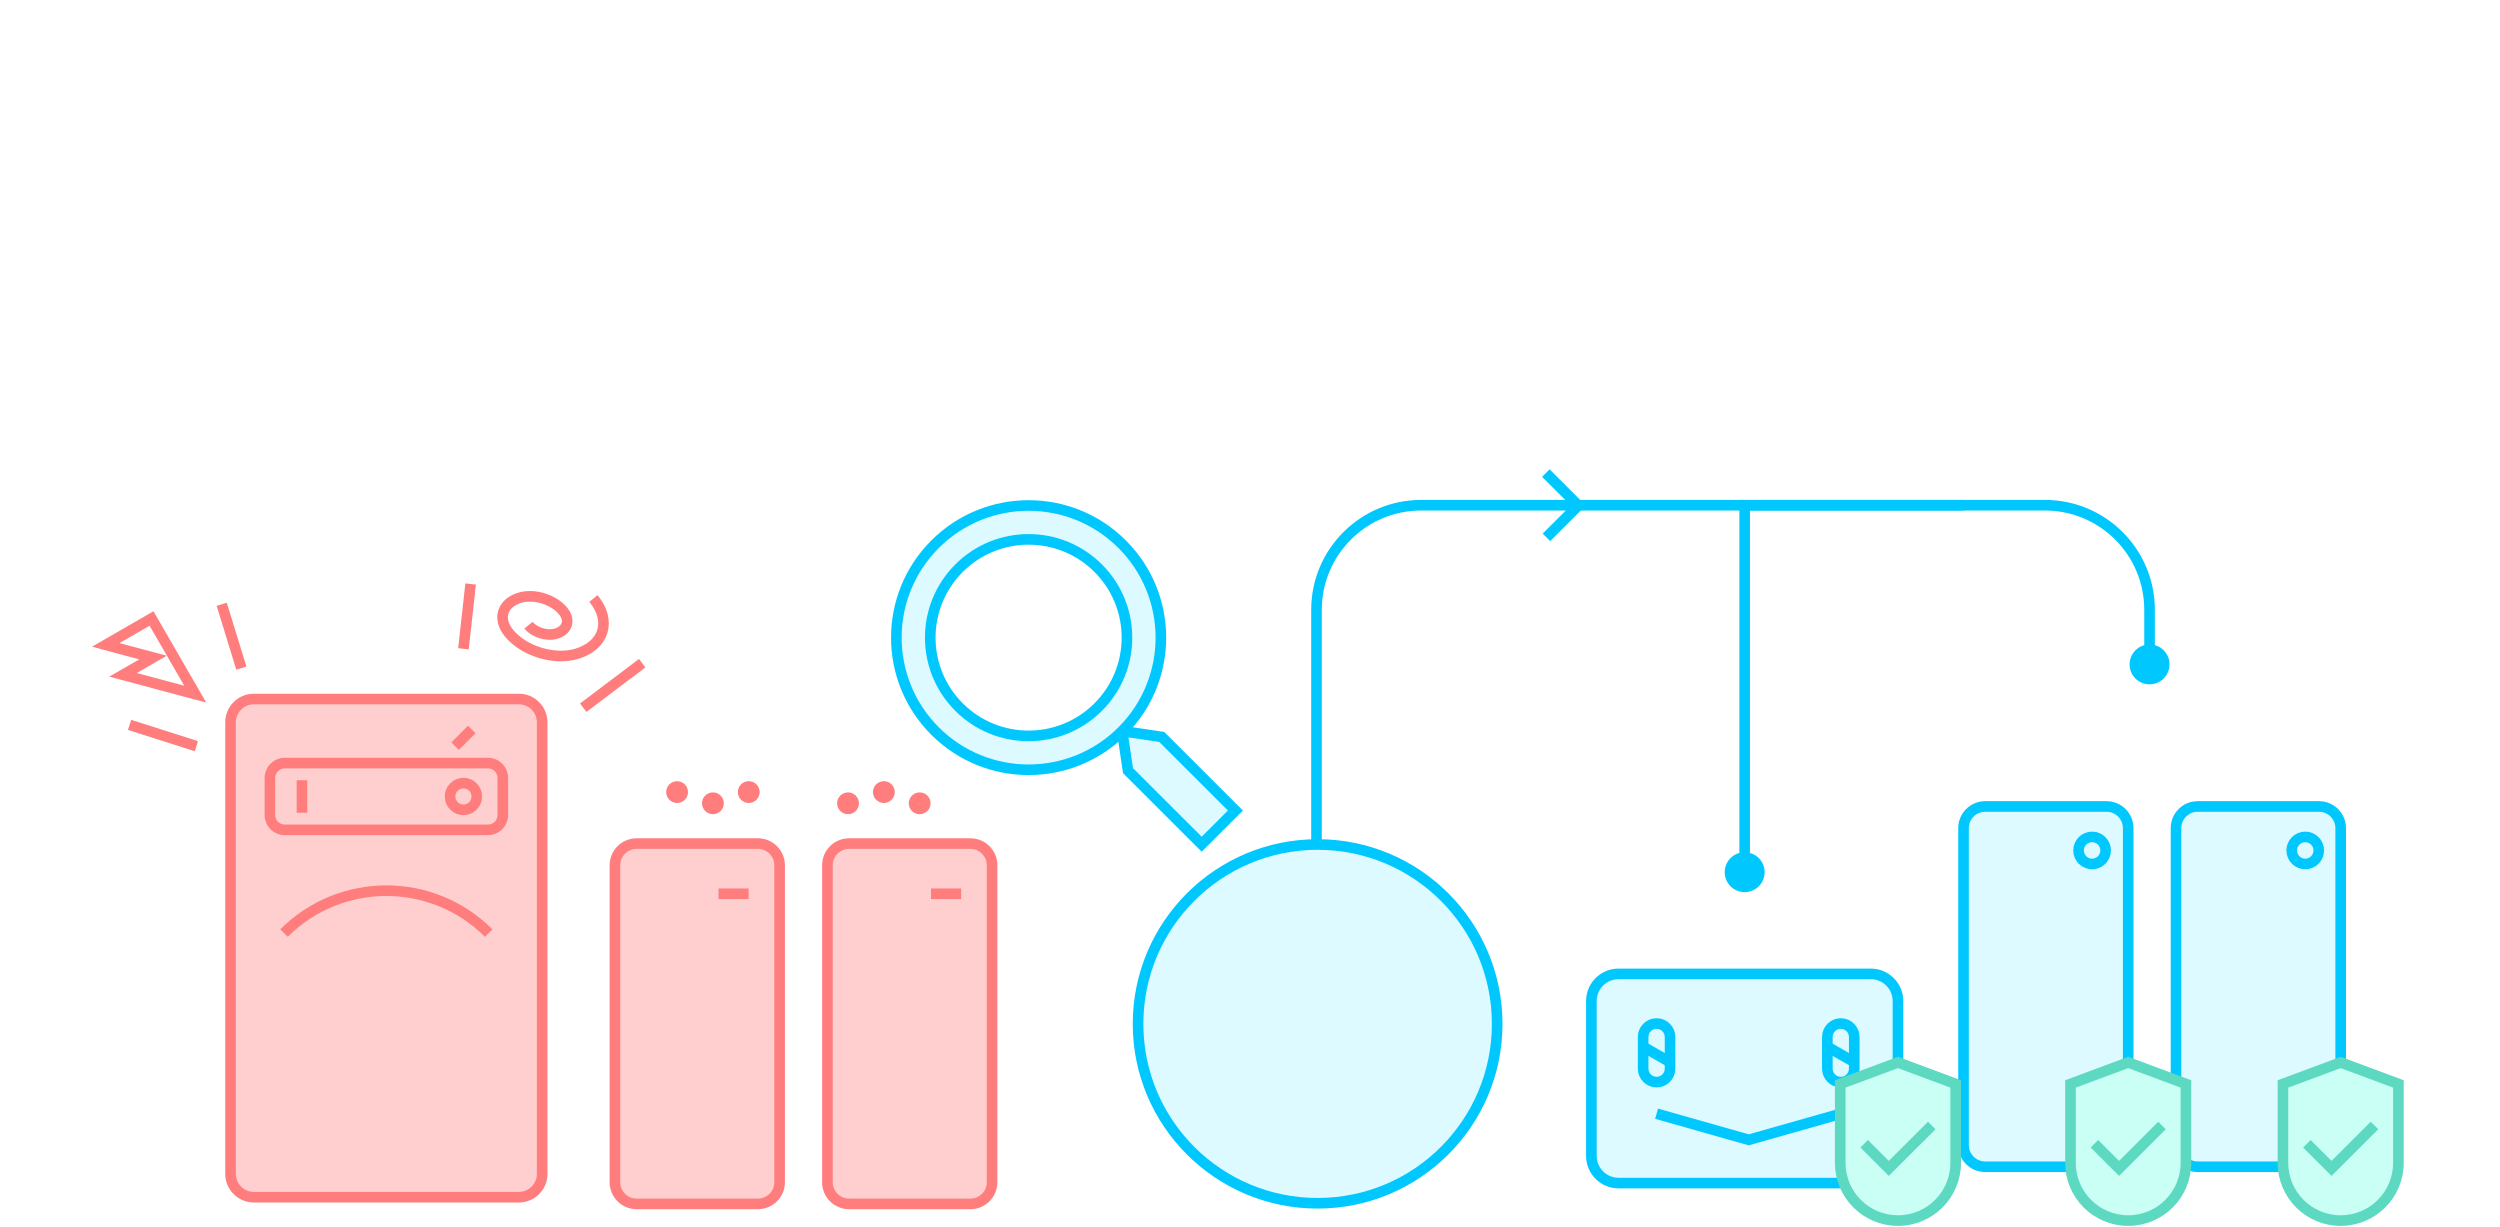
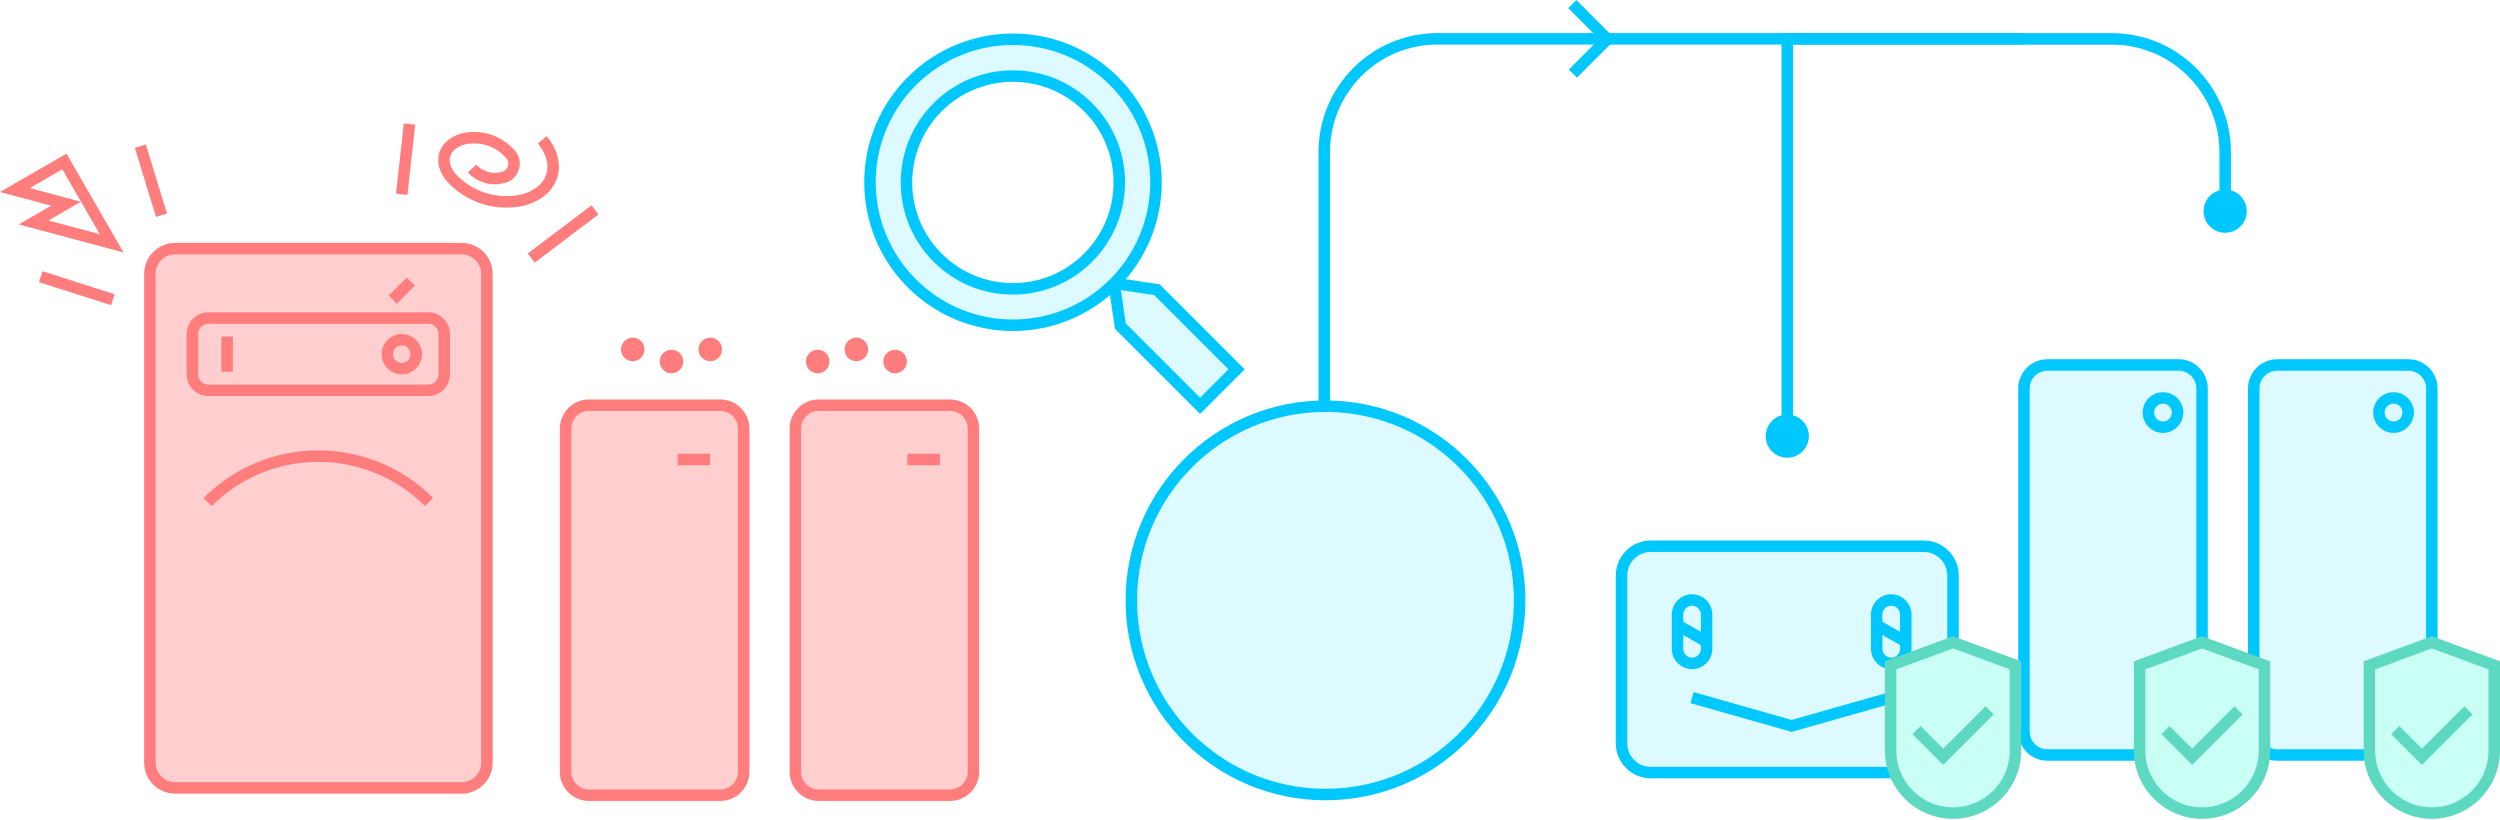
- <svg xmlns="http://www.w3.org/2000/svg" width="530" height="260" viewBox="0 0 530 260">
-   <g fill="none" fill-rule="evenodd">
-     <g transform="translate(21 98)">
-       <polygon fill="#DCFAFF" points="240.906 73.832 233.754 80.976 218.135 65.371 216.893 56.988 225.286 58.228" />
-       <polygon stroke="#00C8FF" stroke-width="2.25" points="240.906 73.832 233.754 80.976 218.135 65.371 216.893 56.988 225.286 58.228" />
-       <g transform="translate(0 1.39)">
-         <path fill="#DCFAFF" d="M211.809,21.06 C203.666,12.926 190.464,12.926 182.321,21.06 C174.179,29.195 174.179,42.383 182.321,50.519 C190.464,58.653 203.666,58.653 211.809,50.519 C219.952,42.383 219.952,29.195 211.809,21.06 M216.893,55.596 C205.942,66.536 188.188,66.536 177.237,55.596 C166.287,44.657 166.287,26.921 177.237,15.981 C188.188,5.04 205.942,5.04 216.893,15.981 C227.844,26.921 227.844,44.657 216.893,55.596" />
-         <path stroke="#00C8FF" stroke-width="2.25" d="M211.809,21.06 C203.666,12.926 190.464,12.926 182.321,21.06 C174.179,29.195 174.179,42.383 182.321,50.519 C190.464,58.653 203.666,58.653 211.809,50.519 C219.952,42.383 219.952,29.195 211.809,21.06 Z M216.893,55.596 C205.942,66.536 188.188,66.536 177.237,55.596 C166.287,44.657 166.287,26.921 177.237,15.981 C188.188,5.04 205.942,5.04 216.893,15.981 C227.844,26.921 227.844,44.657 216.893,55.596 Z" />
-         <path fill="#DCFAFF" d="M296.402,117.674 C296.402,96.671 279.358,79.644 258.334,79.644 C237.311,79.644 220.267,96.671 220.267,117.674 C220.267,138.677 237.311,155.703 258.334,155.703 C279.358,155.703 296.402,138.677 296.402,117.674" />
-         <path stroke="#00C8FF" stroke-width="2.25" d="M296.402,117.674 C296.402,96.671 279.358,79.644 258.334,79.644 C237.311,79.644 220.267,96.671 220.267,117.674 C220.267,138.677 237.311,155.703 258.334,155.703 C279.358,155.703 296.402,138.677 296.402,117.674 Z" />
-         <polyline stroke="#00C8FF" stroke-width="2.25" points="306.717 .904 313.597 7.778 306.84 14.528" />
-         <path stroke="#00C8FF" stroke-width="2.25" d="M348.87,85.727 L348.87,7.715 L400.542,7.715 L412.512,7.715 C424.769,7.715 434.706,17.642 434.706,29.887 L434.706,41.675" />
-         <path fill="#00C8FF" d="M353.104 85.516C353.104 87.853 351.207 89.746 348.869 89.746 346.531 89.746 344.635 87.853 344.635 85.516 344.635 83.181 346.531 81.288 348.869 81.288 351.207 81.288 353.104 83.181 353.104 85.516M430.472 41.463C430.472 43.8 432.368 45.693 434.706 45.693 437.044 45.693 438.94 43.8 438.94 41.463 438.94 39.127 437.044 37.234 434.706 37.234 432.368 37.234 430.472 39.127 430.472 41.463" />
-         <path stroke="#00C8FF" stroke-width="2.25" d="M395.268,7.715 L280.293,7.715 C268.036,7.715 258.1,17.642 258.1,29.885 L258.1,79.645" />
-         <path fill="#FFCFCF" d="M139.681,155.836 L113.963,155.836 C111.425,155.836 109.367,153.78 109.367,151.243 L109.367,84.043 C109.367,81.507 111.425,79.452 113.963,79.452 L139.681,79.452 C142.219,79.452 144.277,81.507 144.277,84.043 L144.277,151.243 C144.277,153.78 142.219,155.836 139.681,155.836" />
-         <path stroke="#FF7D7D" stroke-width="2.25" d="M139.681,155.836 L113.963,155.836 C111.425,155.836 109.367,153.78 109.367,151.243 L109.367,84.043 C109.367,81.507 111.425,79.452 113.963,79.452 L139.681,79.452 C142.219,79.452 144.277,81.507 144.277,84.043 L144.277,151.243 C144.277,153.78 142.219,155.836 139.681,155.836 Z" />
-         <path fill="#FFCFCF" d="M184.727,155.836 L159.009,155.836 C156.471,155.836 154.413,153.78 154.413,151.243 L154.413,84.043 C154.413,81.507 156.471,79.452 159.009,79.452 L184.727,79.452 C187.265,79.452 189.324,81.507 189.324,84.043 L189.324,151.243 C189.324,153.78 187.265,155.836 184.727,155.836" />
-         <path stroke="#FF7D7D" stroke-width="2.25" d="M184.727,155.836 L159.009,155.836 C156.471,155.836 154.413,153.78 154.413,151.243 L154.413,84.043 C154.413,81.507 156.471,79.452 159.009,79.452 L184.727,79.452 C187.265,79.452 189.324,81.507 189.324,84.043 L189.324,151.243 C189.324,153.78 187.265,155.836 184.727,155.836 Z" />
-         <path fill="#FFCFCF" d="M123.733,68.533 C123.733,67.877 123.201,67.345 122.543,67.345 C121.887,67.345 121.356,67.877 121.356,68.533 C121.356,69.188 121.887,69.721 122.543,69.721 C123.201,69.721 123.733,69.188 123.733,68.533" />
-         <path stroke="#FF7D7D" stroke-width="2.25" d="M123.733,68.533 C123.733,67.877 123.201,67.345 122.543,67.345 C121.887,67.345 121.356,67.877 121.356,68.533 C121.356,69.188 121.887,69.721 122.543,69.721 C123.201,69.721 123.733,69.188 123.733,68.533 Z" />
-         <path fill="#FFCFCF" d="M138.921,68.533 C138.921,67.877 138.389,67.345 137.732,67.345 C137.076,67.345 136.544,67.877 136.544,68.533 C136.544,69.188 137.076,69.721 137.732,69.721 C138.389,69.721 138.921,69.188 138.921,68.533" />
-         <path stroke="#FF7D7D" stroke-width="2.25" d="M138.921,68.533 C138.921,67.877 138.389,67.345 137.732,67.345 C137.076,67.345 136.544,67.877 136.544,68.533 C136.544,69.188 137.076,69.721 137.732,69.721 C138.389,69.721 138.921,69.188 138.921,68.533 Z" />
-         <path fill="#FFCFCF" d="M131.327,70.907 C131.327,70.252 130.795,69.721 130.138,69.721 C129.481,69.721 128.95,70.252 128.95,70.907 C128.95,71.563 129.481,72.095 130.138,72.095 C130.795,72.095 131.327,71.563 131.327,70.907" />
-         <path stroke="#FF7D7D" stroke-width="2.25" d="M131.327,70.907 C131.327,70.252 130.795,69.721 130.138,69.721 C129.481,69.721 128.95,70.252 128.95,70.907 C128.95,71.563 129.481,72.095 130.138,72.095 C130.795,72.095 131.327,71.563 131.327,70.907 Z" />
-         <path fill="#FFCFCF" d="M159.973,70.907 C159.973,70.252 159.441,69.721 158.783,69.721 C158.127,69.721 157.596,70.252 157.596,70.907 C157.596,71.563 158.127,72.095 158.783,72.095 C159.441,72.095 159.973,71.563 159.973,70.907" />
-         <path stroke="#FF7D7D" stroke-width="2.25" d="M159.973,70.907 C159.973,70.252 159.441,69.721 158.783,69.721 C158.127,69.721 157.596,70.252 157.596,70.907 C157.596,71.563 158.127,72.095 158.783,72.095 C159.441,72.095 159.973,71.563 159.973,70.907 Z" />
-         <path fill="#FFCFCF" d="M167.567,68.533 C167.567,67.877 167.035,67.345 166.378,67.345 C165.721,67.345 165.19,67.877 165.19,68.533 C165.19,69.188 165.721,69.721 166.378,69.721 C167.035,69.721 167.567,69.188 167.567,68.533" />
-         <path stroke="#FF7D7D" stroke-width="2.25" d="M167.567,68.533 C167.567,67.877 167.035,67.345 166.378,67.345 C165.721,67.345 165.19,67.877 165.19,68.533 C165.19,69.188 165.721,69.721 166.378,69.721 C167.035,69.721 167.567,69.188 167.567,68.533 Z" />
-         <path fill="#FFCFCF" d="M175.16,70.907 C175.16,70.252 174.629,69.721 173.971,69.721 C173.315,69.721 172.783,70.252 172.783,70.907 C172.783,71.563 173.315,72.095 173.971,72.095 C174.629,72.095 175.16,71.563 175.16,70.907" />
-         <path stroke="#FF7D7D" stroke-width="2.25" d="M175.16 70.907C175.16 70.252 174.629 69.721 173.971 69.721 173.315 69.721 172.783 70.252 172.783 70.907 172.783 71.563 173.315 72.095 173.971 72.095 174.629 72.095 175.16 71.563 175.16 70.907zM176.373 90.088L182.754 90.088M131.327 90.088L137.708 90.088" />
-         <path fill="#FFCFCF" d="M88.993,48.801 L32.825,48.801 C30.092,48.801 27.877,51.015 27.877,53.744 L27.877,149.475 C27.877,152.207 30.092,154.418 32.825,154.418 L88.993,154.418 C91.725,154.418 93.94,152.207 93.94,149.475 L93.94,53.744 C93.94,51.015 91.725,48.801 88.993,48.801" />
-         <path stroke="#FF7D7D" stroke-width="2.25" d="M88.993,48.801 L32.825,48.801 C30.092,48.801 27.877,51.015 27.877,53.744 L27.877,149.475 C27.877,152.207 30.092,154.418 32.825,154.418 L88.993,154.418 C91.725,154.418 93.94,152.207 93.94,149.475 L93.94,53.744 C93.94,51.015 91.725,48.801 88.993,48.801 Z" />
-         <path stroke="#FF7D7D" stroke-width="2.25" d="M82.453 62.382L39.364 62.382C37.628 62.382 36.223 63.788 36.223 65.52L36.223 73.407C36.223 75.139 37.628 76.543 39.364 76.543L82.453 76.543C84.189 76.543 85.595 75.139 85.595 73.407L85.595 65.52C85.595 63.788 84.189 62.382 82.453 62.382zM43.019 66.021L43.019 72.906M39.211 98.421C51.204 86.441 70.614 86.441 82.607 98.421M79.018 55.257L75.478 58.795" />
-         <path stroke="#FF7D7D" stroke-width="2.25" d="M80.083,69.463 C80.083,67.899 78.813,66.631 77.248,66.631 C75.682,66.631 74.413,67.899 74.413,69.463 C74.413,71.028 75.682,72.295 77.248,72.295 C78.813,72.295 80.083,71.028 80.083,69.463 Z" />
-         <polygon stroke="#FF7D7D" stroke-width="2.25" points="20.393 47.769 5.084 43.674 11.436 40.009 1.416 37.329 11.121 31.731" />
-         <path stroke="#FF7D7D" stroke-width="2.25" d="M104.812 27.486C108.729 32.253 107.101 37.517 101.175 39.243 96.433 40.625 90.048 38.652 86.915 34.841 84.407 31.79 85.449 28.422 89.242 27.317 92.277 26.433 96.362 27.695 98.368 30.135 99.974 32.085 99.307 34.242 96.879 34.95 94.937 35.516 92.322 34.707 91.038 33.146M77.248 38.153L78.776 24.415M30.169 42.257L26.006 28.722M20.631 58.799L6.467 54.29M102.643 50.644L115.145 41.206" />
-         <path fill="#DCFAFF" d="M425.582,147.965 L399.864,147.965 C397.325,147.965 395.268,145.909 395.268,143.372 L395.268,76.172 C395.268,73.636 397.325,71.581 399.864,71.581 L425.582,71.581 C428.12,71.581 430.178,73.636 430.178,76.172 L430.178,143.372 C430.178,145.909 428.12,147.965 425.582,147.965" />
-         <path stroke="#00C8FF" stroke-width="2.25" d="M425.582,147.965 L399.864,147.965 C397.325,147.965 395.268,145.909 395.268,143.372 L395.268,76.172 C395.268,73.636 397.325,71.581 399.864,71.581 L425.582,71.581 C428.12,71.581 430.178,73.636 430.178,76.172 L430.178,143.372 C430.178,145.909 428.12,147.965 425.582,147.965 Z" />
-         <path fill="#DCFAFF" d="M470.628,147.965 L444.91,147.965 C442.371,147.965 440.314,145.909 440.314,143.372 L440.314,76.172 C440.314,73.636 442.371,71.581 444.91,71.581 L470.628,71.581 C473.166,71.581 475.224,73.636 475.224,76.172 L475.224,143.372 C475.224,145.909 473.166,147.965 470.628,147.965" />
-         <path stroke="#00C8FF" stroke-width="2.25" d="M470.628,147.965 L444.91,147.965 C442.371,147.965 440.314,145.909 440.314,143.372 L440.314,76.172 C440.314,73.636 442.371,71.581 444.91,71.581 L470.628,71.581 C473.166,71.581 475.224,73.636 475.224,76.172 L475.224,143.372 C475.224,145.909 473.166,147.965 470.628,147.965 Z" />
-         <path fill="#DCFAFF" d="M375.611,107.076 L322.128,107.076 C318.949,107.076 316.373,109.65 316.373,112.825 L316.373,145.672 C316.373,148.849 318.949,151.422 322.128,151.422 L375.611,151.422 C378.79,151.422 381.367,148.849 381.367,145.672 L381.367,112.825 C381.367,109.65 378.79,107.076 375.611,107.076" />
-         <path stroke="#00C8FF" stroke-width="2.25" d="M375.611,107.076 L322.128,107.076 C318.949,107.076 316.373,109.65 316.373,112.825 L316.373,145.672 C316.373,148.849 318.949,151.422 322.128,151.422 L375.611,151.422 C378.79,151.422 381.367,148.849 381.367,145.672 L381.367,112.825 C381.367,109.65 378.79,107.076 375.611,107.076 Z" />
-         <path fill="#DCFAFF" d="M330.198,117.599 C328.623,117.599 327.345,118.876 327.345,120.448 L327.345,127.168 C327.345,128.743 328.623,130.018 330.198,130.018 C331.773,130.018 333.049,128.743 333.049,127.168 L333.049,120.448 C333.049,118.876 331.773,117.599 330.198,117.599" />
-         <path stroke="#00C8FF" stroke-width="2.25" d="M330.198,117.599 C328.623,117.599 327.345,118.876 327.345,120.448 L327.345,127.168 C327.345,128.743 328.623,130.018 330.198,130.018 C331.773,130.018 333.049,128.743 333.049,127.168 L333.049,120.448 C333.049,118.876 331.773,117.599 330.198,117.599 Z" />
-         <path fill="#DCFAFF" d="M369.249,117.599 C367.674,117.599 366.396,118.876 366.396,120.448 L366.396,127.168 C366.396,128.743 367.674,130.018 369.249,130.018 C370.824,130.018 372.1,128.743 372.1,127.168 L372.1,120.448 C372.1,118.876 370.824,117.599 369.249,117.599" />
-         <path stroke="#00C8FF" stroke-width="2.25" d="M369.249,117.599 C367.674,117.599 366.396,118.876 366.396,120.448 L366.396,127.168 C366.396,128.743 367.674,130.018 369.249,130.018 C370.824,130.018 372.1,128.743 372.1,127.168 L372.1,120.448 C372.1,118.876 370.824,117.599 369.249,117.599 Z" />
-         <g transform="translate(328.837 136.5)">
-           <polyline fill="#DCFAFF" points="1.361 .221 20.885 5.756 40.411 .221" />
-           <polyline stroke="#00C8FF" stroke-width="2.25" points="1.361 .221 20.885 5.756 40.411 .221" />
-         </g>
-         <g transform="translate(327.335 121.5)">
-           <path fill="#DCFAFF" d="M0.01,1.024 L5.714,4.281" />
-           <path stroke="#00C8FF" stroke-width="2.25" d="M0.01,1.024 L5.714,4.281" />
-         </g>
-         <g transform="translate(366.375 121.5)">
-           <path fill="#DCFAFF" d="M0.021,1.024 L5.725,4.281" />
-           <path stroke="#00C8FF" stroke-width="2.25" d="M0.021,1.024 L5.725,4.281" />
-         </g>
-         <path fill="#DCFAFF" d="M425.394,80.903 C425.394,79.319 424.109,78.035 422.523,78.035 C420.938,78.035 419.653,79.319 419.653,80.903 C419.653,82.487 420.938,83.771 422.523,83.771 C424.109,83.771 425.394,82.487 425.394,80.903" />
-         <path stroke="#00C8FF" stroke-width="2.25" d="M425.394,80.903 C425.394,79.319 424.109,78.035 422.523,78.035 C420.938,78.035 419.653,79.319 419.653,80.903 C419.653,82.487 420.938,83.771 422.523,83.771 C424.109,83.771 425.394,82.487 425.394,80.903 Z" />
-         <path fill="#DCFAFF" d="M470.583,80.903 C470.583,79.319 469.297,78.035 467.712,78.035 C466.126,78.035 464.841,79.319 464.841,80.903 C464.841,82.487 466.126,83.771 467.712,83.771 C469.297,83.771 470.583,82.487 470.583,80.903" />
-         <path stroke="#00C8FF" stroke-width="2.25" d="M470.583,80.903 C470.583,79.319 469.297,78.035 467.712,78.035 C466.126,78.035 464.841,79.319 464.841,80.903 C464.841,82.487 466.126,83.771 467.712,83.771 C469.297,83.771 470.583,82.487 470.583,80.903 Z" />
-         <path fill="#CAFFF5" d="M393.605,130.403 L381.367,125.851 L369.128,130.403 L369.128,147.149 C369.128,153.901 374.607,159.374 381.367,159.374 C388.126,159.374 393.605,153.901 393.605,147.149 L393.605,130.403 Z" />
-         <path stroke="#5DD8C1" stroke-width="2.25" d="M393.605,130.403 L381.367,125.851 L369.128,130.403 L369.128,147.149 C369.128,153.901 374.607,159.374 381.367,159.374 C388.126,159.374 393.605,153.901 393.605,147.149 L393.605,130.403 Z" />
-         <g transform="translate(373.883 138)">
-           <polyline fill="#CAFFF5" points=".319 5.086 5.546 10.308 14.648 1.215" />
-           <polyline stroke="#5DD8C1" stroke-width="2.25" points=".319 5.086 5.546 10.308 14.648 1.215" />
-         </g>
-         <path fill="#CAFFF5" d="M487.463,130.403 L475.225,125.851 L462.986,130.403 L462.986,147.149 C462.986,153.901 468.465,159.374 475.225,159.374 C481.983,159.374 487.463,153.901 487.463,147.149 L487.463,130.403 Z" />
-         <path stroke="#5DD8C1" stroke-width="2.25" d="M487.463,130.403 L475.225,125.851 L462.986,130.403 L462.986,147.149 C462.986,153.901 468.465,159.374 475.225,159.374 C481.983,159.374 487.463,153.901 487.463,147.149 L487.463,130.403 Z" />
-         <g transform="translate(466.978 138)">
-           <polyline fill="#CAFFF5" points="1.081 5.086 6.308 10.308 15.41 1.215" />
-           <polyline stroke="#5DD8C1" stroke-width="2.25" points="1.081 5.086 6.308 10.308 15.41 1.215" />
-         </g>
-         <path fill="#CAFFF5" d="M442.416,130.403 L430.179,125.851 L417.94,130.403 L417.94,147.149 C417.94,153.901 423.419,159.374 430.179,159.374 C436.937,159.374 442.416,153.901 442.416,147.149 L442.416,130.403 Z" />
-         <path stroke="#5DD8C1" stroke-width="2.25" d="M442.416,130.403 L430.179,125.851 L417.94,130.403 L417.94,147.149 C417.94,153.901 423.419,159.374 430.179,159.374 C436.937,159.374 442.416,153.901 442.416,147.149 L442.416,130.403 Z" />
-         <g transform="translate(421.932 138)">
-           <polyline fill="#CAFFF5" points="1.081 5.086 6.308 10.308 15.41 1.215" />
-           <polyline stroke="#5DD8C1" stroke-width="2.25" points="1.081 5.086 6.308 10.308 15.41 1.215" />
-         </g>
-       </g>
+ <svg xmlns="http://www.w3.org/2000/svg" viewBox="0 0 326.39 106.93">
+   <defs>
+     <style>.cls-1{fill:#dcfaff;}.cls-1,.cls-2{stroke:#00c8ff;}.cls-1,.cls-2,.cls-4,.cls-5,.cls-6{stroke-miterlimit:10;stroke-width:1.5px;}.cls-2,.cls-5{fill:none;}.cls-3{fill:#00c8ff;}.cls-4{fill:#ffcfcf;}.cls-4,.cls-5{stroke:#ff7d7d;}.cls-6{fill:#cafff5;stroke:#5dd8c1;}</style>
+   </defs>
+   <g id="Layer_2" data-name="Layer 2">
+     <g id="Layer_1-2" data-name="Layer 1">
+       <polygon class="cls-1" points="161.44 48.22 156.68 52.98 146.27 42.58 145.45 36.99 151.04 37.82 161.44 48.22" />
+       <path class="cls-1" d="M145.45,37a18.67,18.67,0,1,1,0-26.41A18.66,18.66,0,0,1,145.45,37Zm-3.39-23a13.89,13.89,0,1,0,0,19.64A13.88,13.88,0,0,0,142.06,14Z" />
+       <circle class="cls-1" cx="173.05" cy="78.38" r="25.35" />
+       <polyline class="cls-2" points="205.27 0.53 209.85 5.11 205.35 9.61" />
+       <path class="cls-2" d="M233.34,57.08v-52h42.39a14.78,14.78,0,0,1,14.78,14.78v7.86" />
+       <circle class="cls-3" cx="233.34" cy="56.94" r="2.82" />
+       <circle class="cls-3" cx="290.51" cy="27.57" r="2.82" />
+       <path class="cls-2" d="M264.24,5.07H187.67a14.78,14.78,0,0,0-14.78,14.78V53" />
+       <rect class="cls-4" x="73.84" y="52.9" width="23.25" height="50.92" rx="3.06" />
+       <rect class="cls-4" x="103.84" y="52.9" width="23.25" height="50.92" rx="3.06" />
+       <circle class="cls-4" cx="82.61" cy="45.62" r="0.79" />
+       <circle class="cls-4" cx="92.73" cy="45.62" r="0.79" />
+       <circle class="cls-4" cx="87.67" cy="47.2" r="0.79" />
+       <circle class="cls-4" cx="106.75" cy="47.2" r="0.79" />
+       <circle class="cls-4" cx="111.8" cy="45.62" r="0.79" />
+       <circle class="cls-4" cx="116.86" cy="47.2" r="0.79" />
+       <line class="cls-5" x1="118.46" y1="59.99" x2="122.71" y2="59.99" />
+       <line class="cls-5" x1="88.46" y1="59.99" x2="92.71" y2="59.99" />
+       <rect class="cls-4" x="19.57" y="32.46" width="44" height="70.41" rx="3.3" />
+       <rect class="cls-5" x="25.12" y="41.52" width="32.88" height="9.44" rx="2.09" />
+       <line class="cls-5" x1="29.65" y1="43.94" x2="29.65" y2="48.53" />
+       <path class="cls-5" d="M27.11,65.54a20.42,20.42,0,0,1,28.9,0" />
+       <line class="cls-5" x1="53.63" y1="36.77" x2="51.27" y2="39.12" />
+       <circle class="cls-5" cx="52.45" cy="46.24" r="1.89" />
+       <polygon class="cls-5" points="14.58 31.77 4.39 29.04 8.62 26.6 1.94 24.81 8.41 21.08 14.58 31.77" />
+       <path class="cls-5" d="M70.8,18.25c2.61,3.18,1.53,6.69-2.42,7.84a9.76,9.76,0,0,1-9.5-2.94c-1.67-2-1-4.27,1.55-5A6.24,6.24,0,0,1,66.51,20a1.86,1.86,0,0,1-1,3.21A4,4,0,0,1,61.63,22" />
+       <line class="cls-5" x1="52.45" y1="25.36" x2="53.46" y2="16.2" />
+       <line class="cls-5" x1="21.09" y1="28.1" x2="18.32" y2="19.08" />
+       <line class="cls-5" x1="14.74" y1="39.13" x2="5.31" y2="36.12" />
+       <line class="cls-5" x1="69.36" y1="33.69" x2="77.68" y2="27.4" />
+       <rect class="cls-1" x="264.24" y="47.65" width="23.25" height="50.92" rx="3.06" />
+       <rect class="cls-1" x="294.24" y="47.65" width="23.25" height="50.92" rx="3.06" />
+       <rect class="cls-1" x="211.7" y="71.31" width="43.28" height="29.56" rx="3.83" />
+       <rect class="cls-1" x="219.01" y="78.33" width="3.8" height="8.28" rx="1.9" />
+       <rect class="cls-1" x="245.01" y="78.33" width="3.8" height="8.28" rx="1.9" />
+       <polyline class="cls-1" points="220.91 91.08 233.91 94.77 246.91 91.08" />
+       <line class="cls-1" x1="219.01" y1="81.61" x2="222.81" y2="83.78" />
+       <line class="cls-1" x1="245.01" y1="81.61" x2="248.81" y2="83.78" />
+       <circle class="cls-1" cx="282.39" cy="53.86" r="1.91" />
+       <circle class="cls-1" cx="312.49" cy="53.86" r="1.91" />
+       <path class="cls-6" d="M263.13,86.86l-8.15-3-8.15,3V98a8.15,8.15,0,0,0,8.15,8.15h0A8.15,8.15,0,0,0,263.13,98Z" />
+       <polyline class="cls-6" points="250.21 95.32 253.69 98.8 259.76 92.74" />
+       <path class="cls-6" d="M325.64,86.86l-8.15-3-8.15,3V98a8.15,8.15,0,0,0,8.15,8.15h0A8.15,8.15,0,0,0,325.64,98Z" />
+       <polyline class="cls-6" points="312.72 95.32 316.2 98.8 322.26 92.74" />
+       <path class="cls-6" d="M295.64,86.86l-8.15-3-8.15,3V98a8.15,8.15,0,0,0,8.15,8.15h0A8.15,8.15,0,0,0,295.64,98Z" />
+       <polyline class="cls-6" points="282.72 95.32 286.2 98.8 292.26 92.74" />
    </g>
-     <rect width="530" height="260" />
  </g>
</svg>
